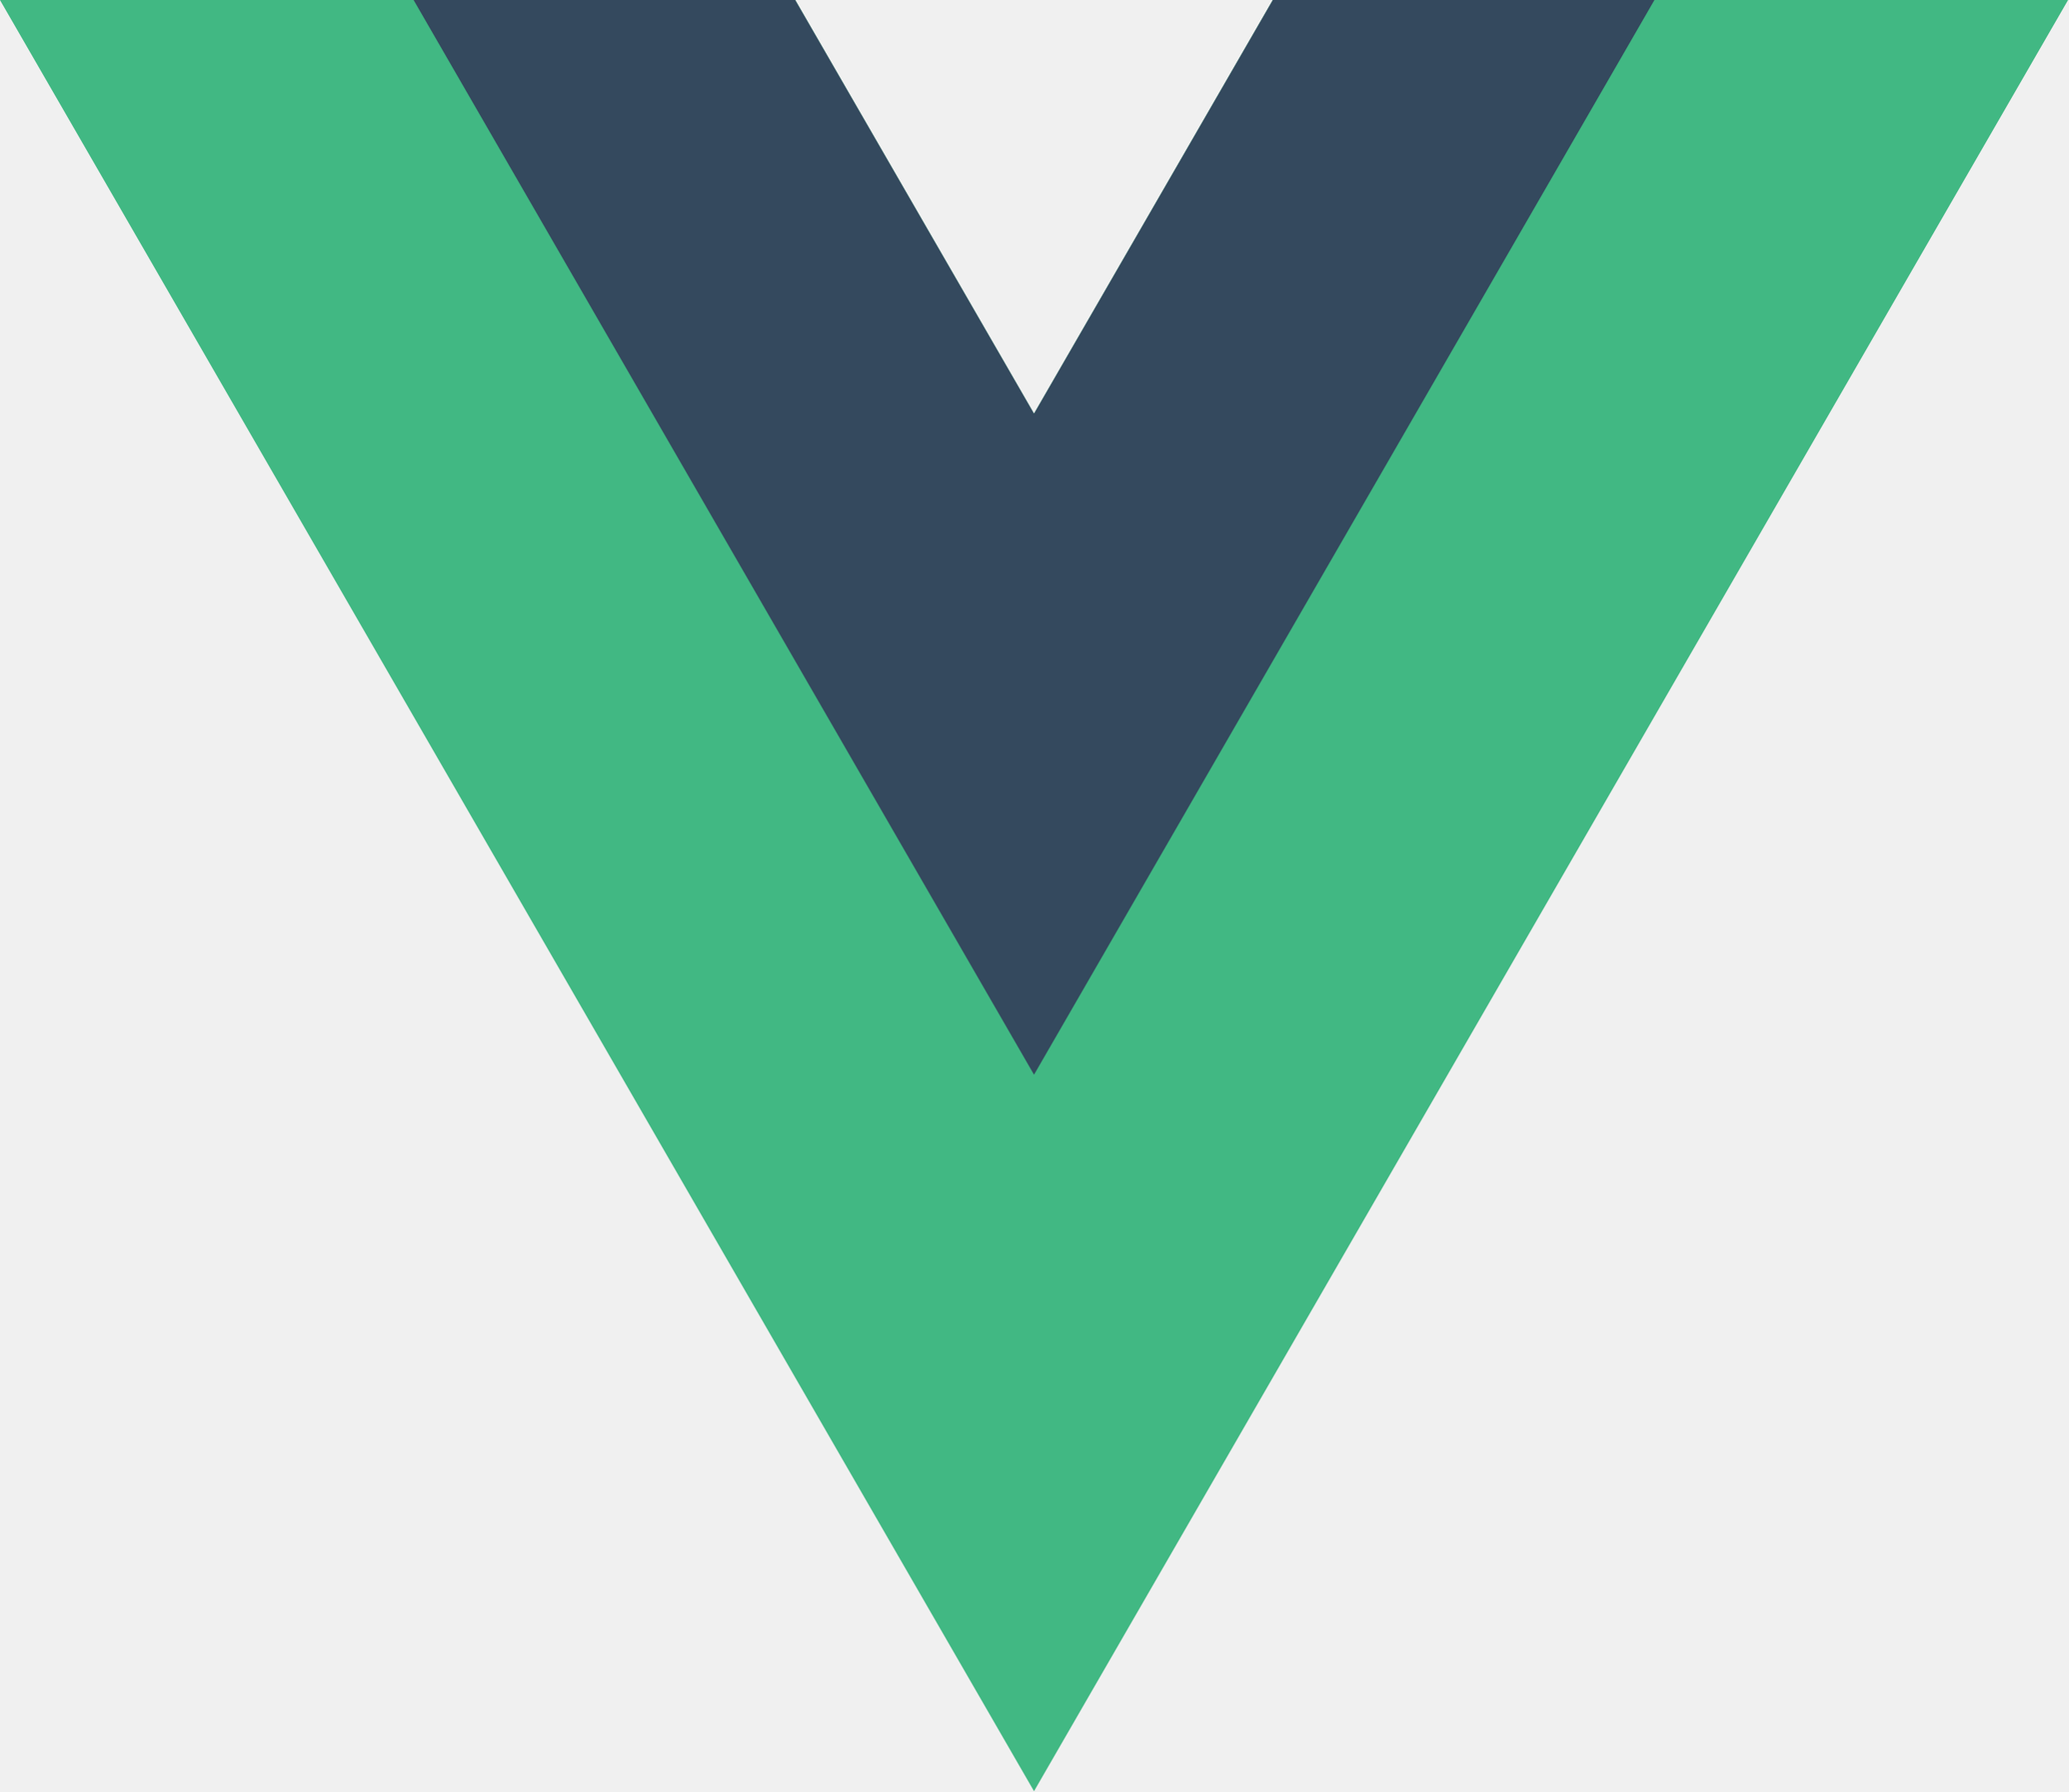
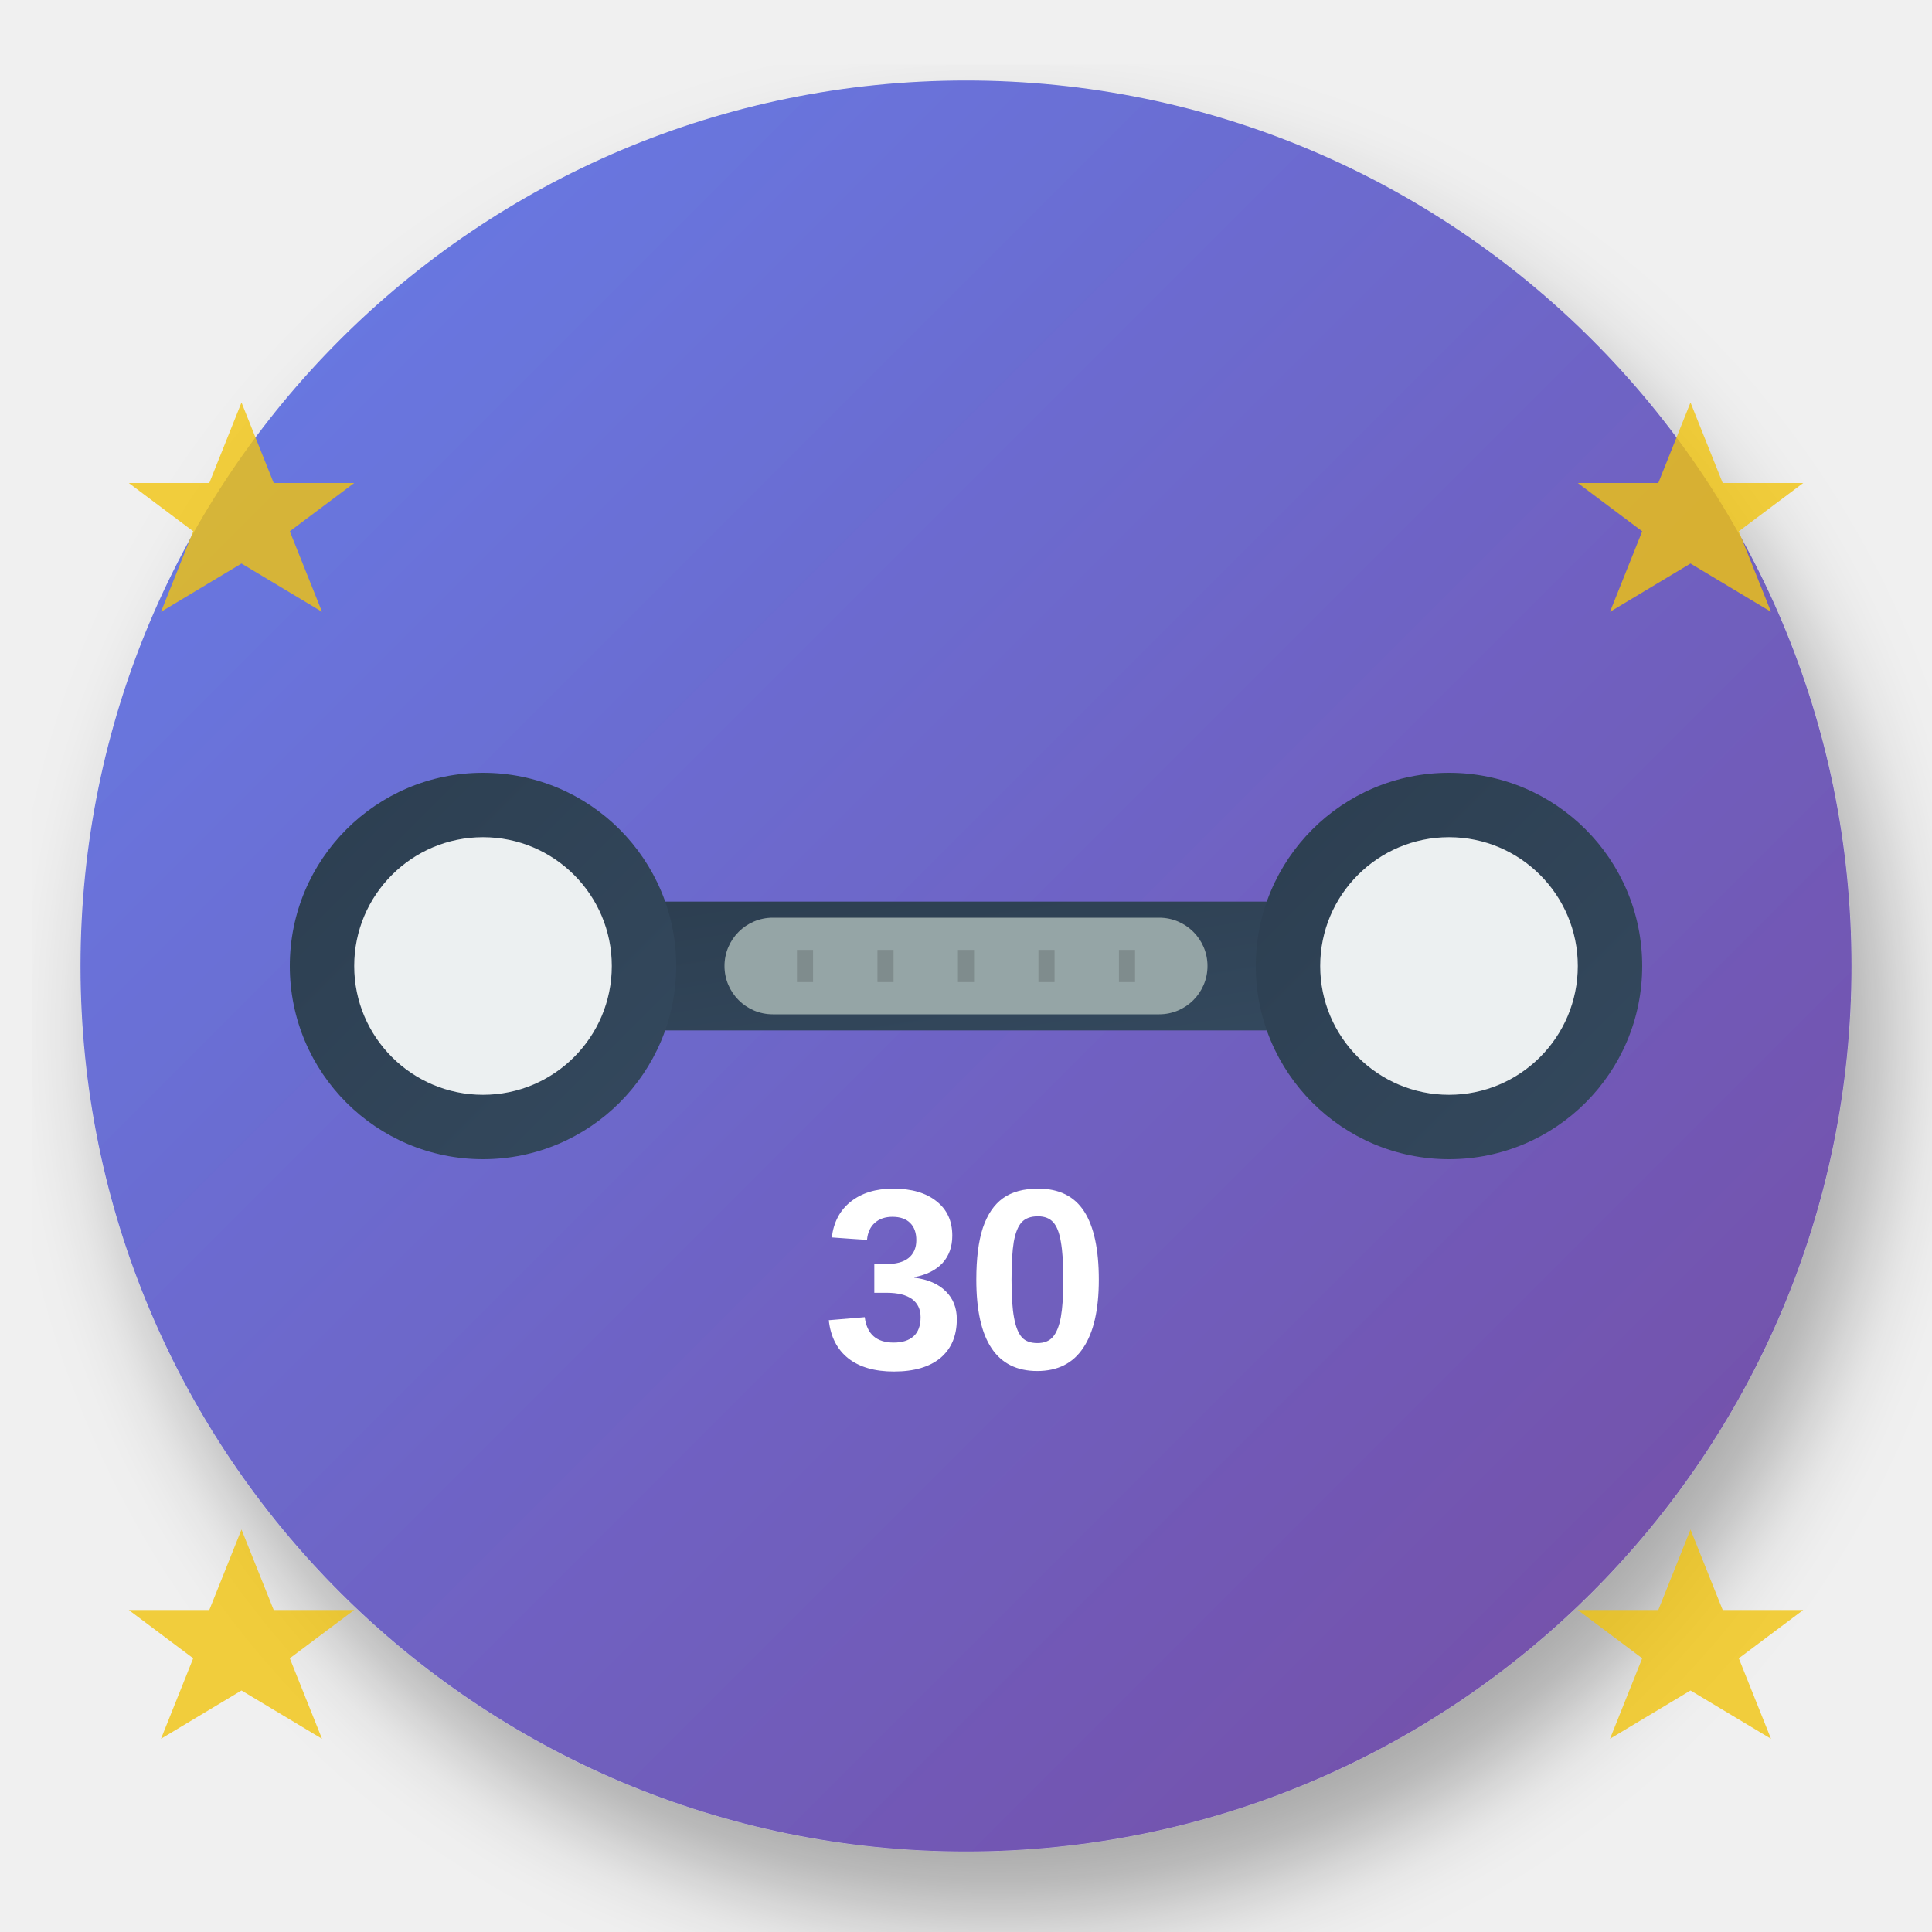
- <svg xmlns="http://www.w3.org/2000/svg" viewBox="0 0 261.76 226.69">
-   <path d="M161.096.001l-30.225 52.351L100.647.001H-.005l130.877 226.688L261.749.001z" fill="#41b883" />
-   <path d="M161.096.001l-30.225 52.351L100.647.001H52.346l78.526 136.01L209.398.001z" fill="#34495e" />
+ <svg xmlns="http://www.w3.org/2000/svg" width="120" height="120" viewBox="0 0 120 120">
+   <defs>
+     <linearGradient id="bgGradient" x1="0%" y1="0%" x2="100%" y2="100%">
+       <stop offset="0%" style="stop-color:#667eea;stop-opacity:1" />
+       <stop offset="100%" style="stop-color:#764ba2;stop-opacity:1" />
+     </linearGradient>
+     <linearGradient id="ironGradient" x1="0%" y1="0%" x2="100%" y2="100%">
+       <stop offset="0%" style="stop-color:#2c3e50;stop-opacity:1" />
+       <stop offset="100%" style="stop-color:#34495e;stop-opacity:1" />
+     </linearGradient>
+     <filter id="shadow" x="-20%" y="-20%" width="140%" height="140%">
+       <feDropShadow dx="2" dy="4" stdDeviation="3" flood-color="#000000" flood-opacity="0.3" />
+     </filter>
+   </defs>
+   <circle cx="60" cy="60" r="55" fill="url(#bgGradient)" filter="url(#shadow)" />
+   <g transform="translate(60, 60)">
+     <rect x="-25" y="-4" width="50" height="8" rx="4" fill="url(#ironGradient)" />
+     <circle cx="-30" cy="0" r="12" fill="url(#ironGradient)" />
+     <circle cx="-30" cy="0" r="8" fill="#ecf0f1" />
+     <circle cx="30" cy="0" r="12" fill="url(#ironGradient)" />
+     <circle cx="30" cy="0" r="8" fill="#ecf0f1" />
+     <rect x="-15" y="-3" width="30" height="6" rx="3" fill="#95a5a6" />
+     <line x1="-10" y1="-1" x2="-10" y2="1" stroke="#7f8c8d" stroke-width="1" />
+     <line x1="-5" y1="-1" x2="-5" y2="1" stroke="#7f8c8d" stroke-width="1" />
+     <line x1="0" y1="-1" x2="0" y2="1" stroke="#7f8c8d" stroke-width="1" />
+     <line x1="5" y1="-1" x2="5" y2="1" stroke="#7f8c8d" stroke-width="1" />
+     <line x1="10" y1="-1" x2="10" y2="1" stroke="#7f8c8d" stroke-width="1" />
+   </g>
+   <text x="60" y="85" font-family="Arial, sans-serif" font-size="16" font-weight="bold" text-anchor="middle" fill="#ffffff">30</text>
+   <g fill="#f1c40f">
+     <polygon points="15,25 17,30 22,30 18,33 20,38 15,35 10,38 12,33 8,30 13,30" opacity="0.8" />
+     <polygon points="105,25 107,30 112,30 108,33 110,38 105,35 100,38 102,33 98,30 103,30" opacity="0.8" />
+     <polygon points="15,95 17,100 22,100 18,103 20,108 15,105 10,108 12,103 8,100 13,100" opacity="0.8" />
+     <polygon points="105,95 107,100 112,100 108,103 110,108 105,105 100,108 102,103 98,100 103,100" opacity="0.8" />
+   </g>
</svg>
